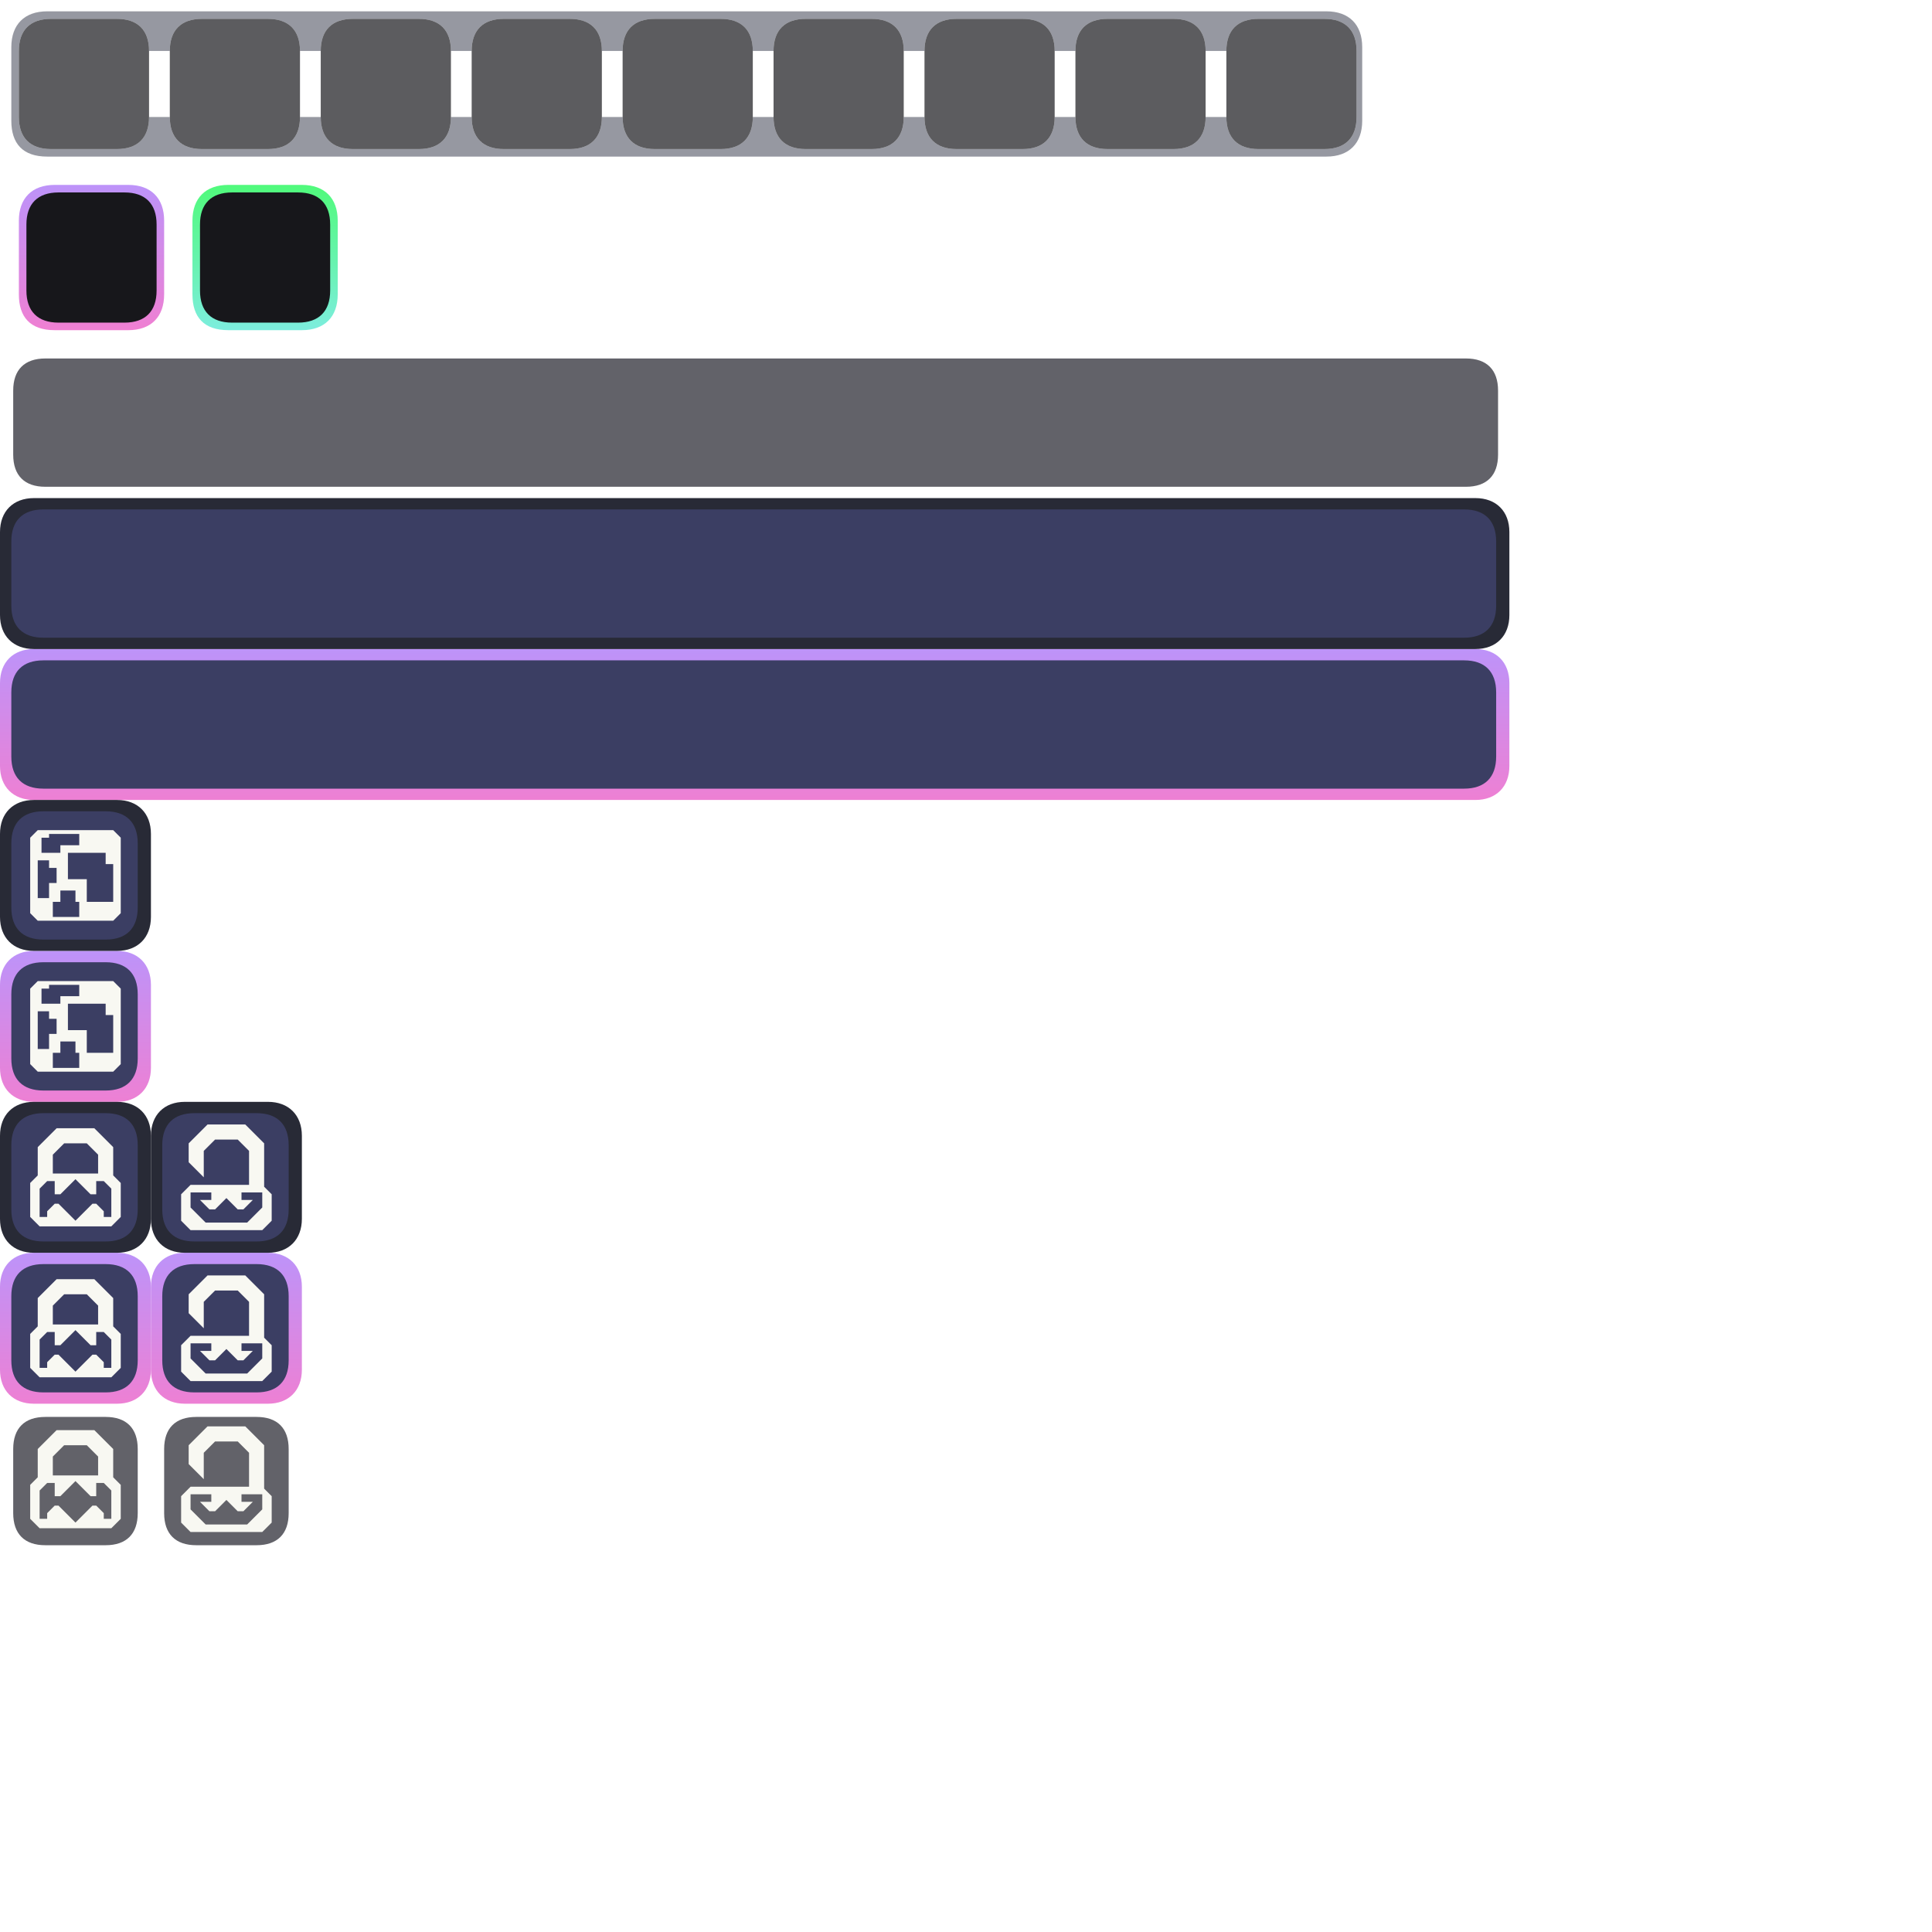
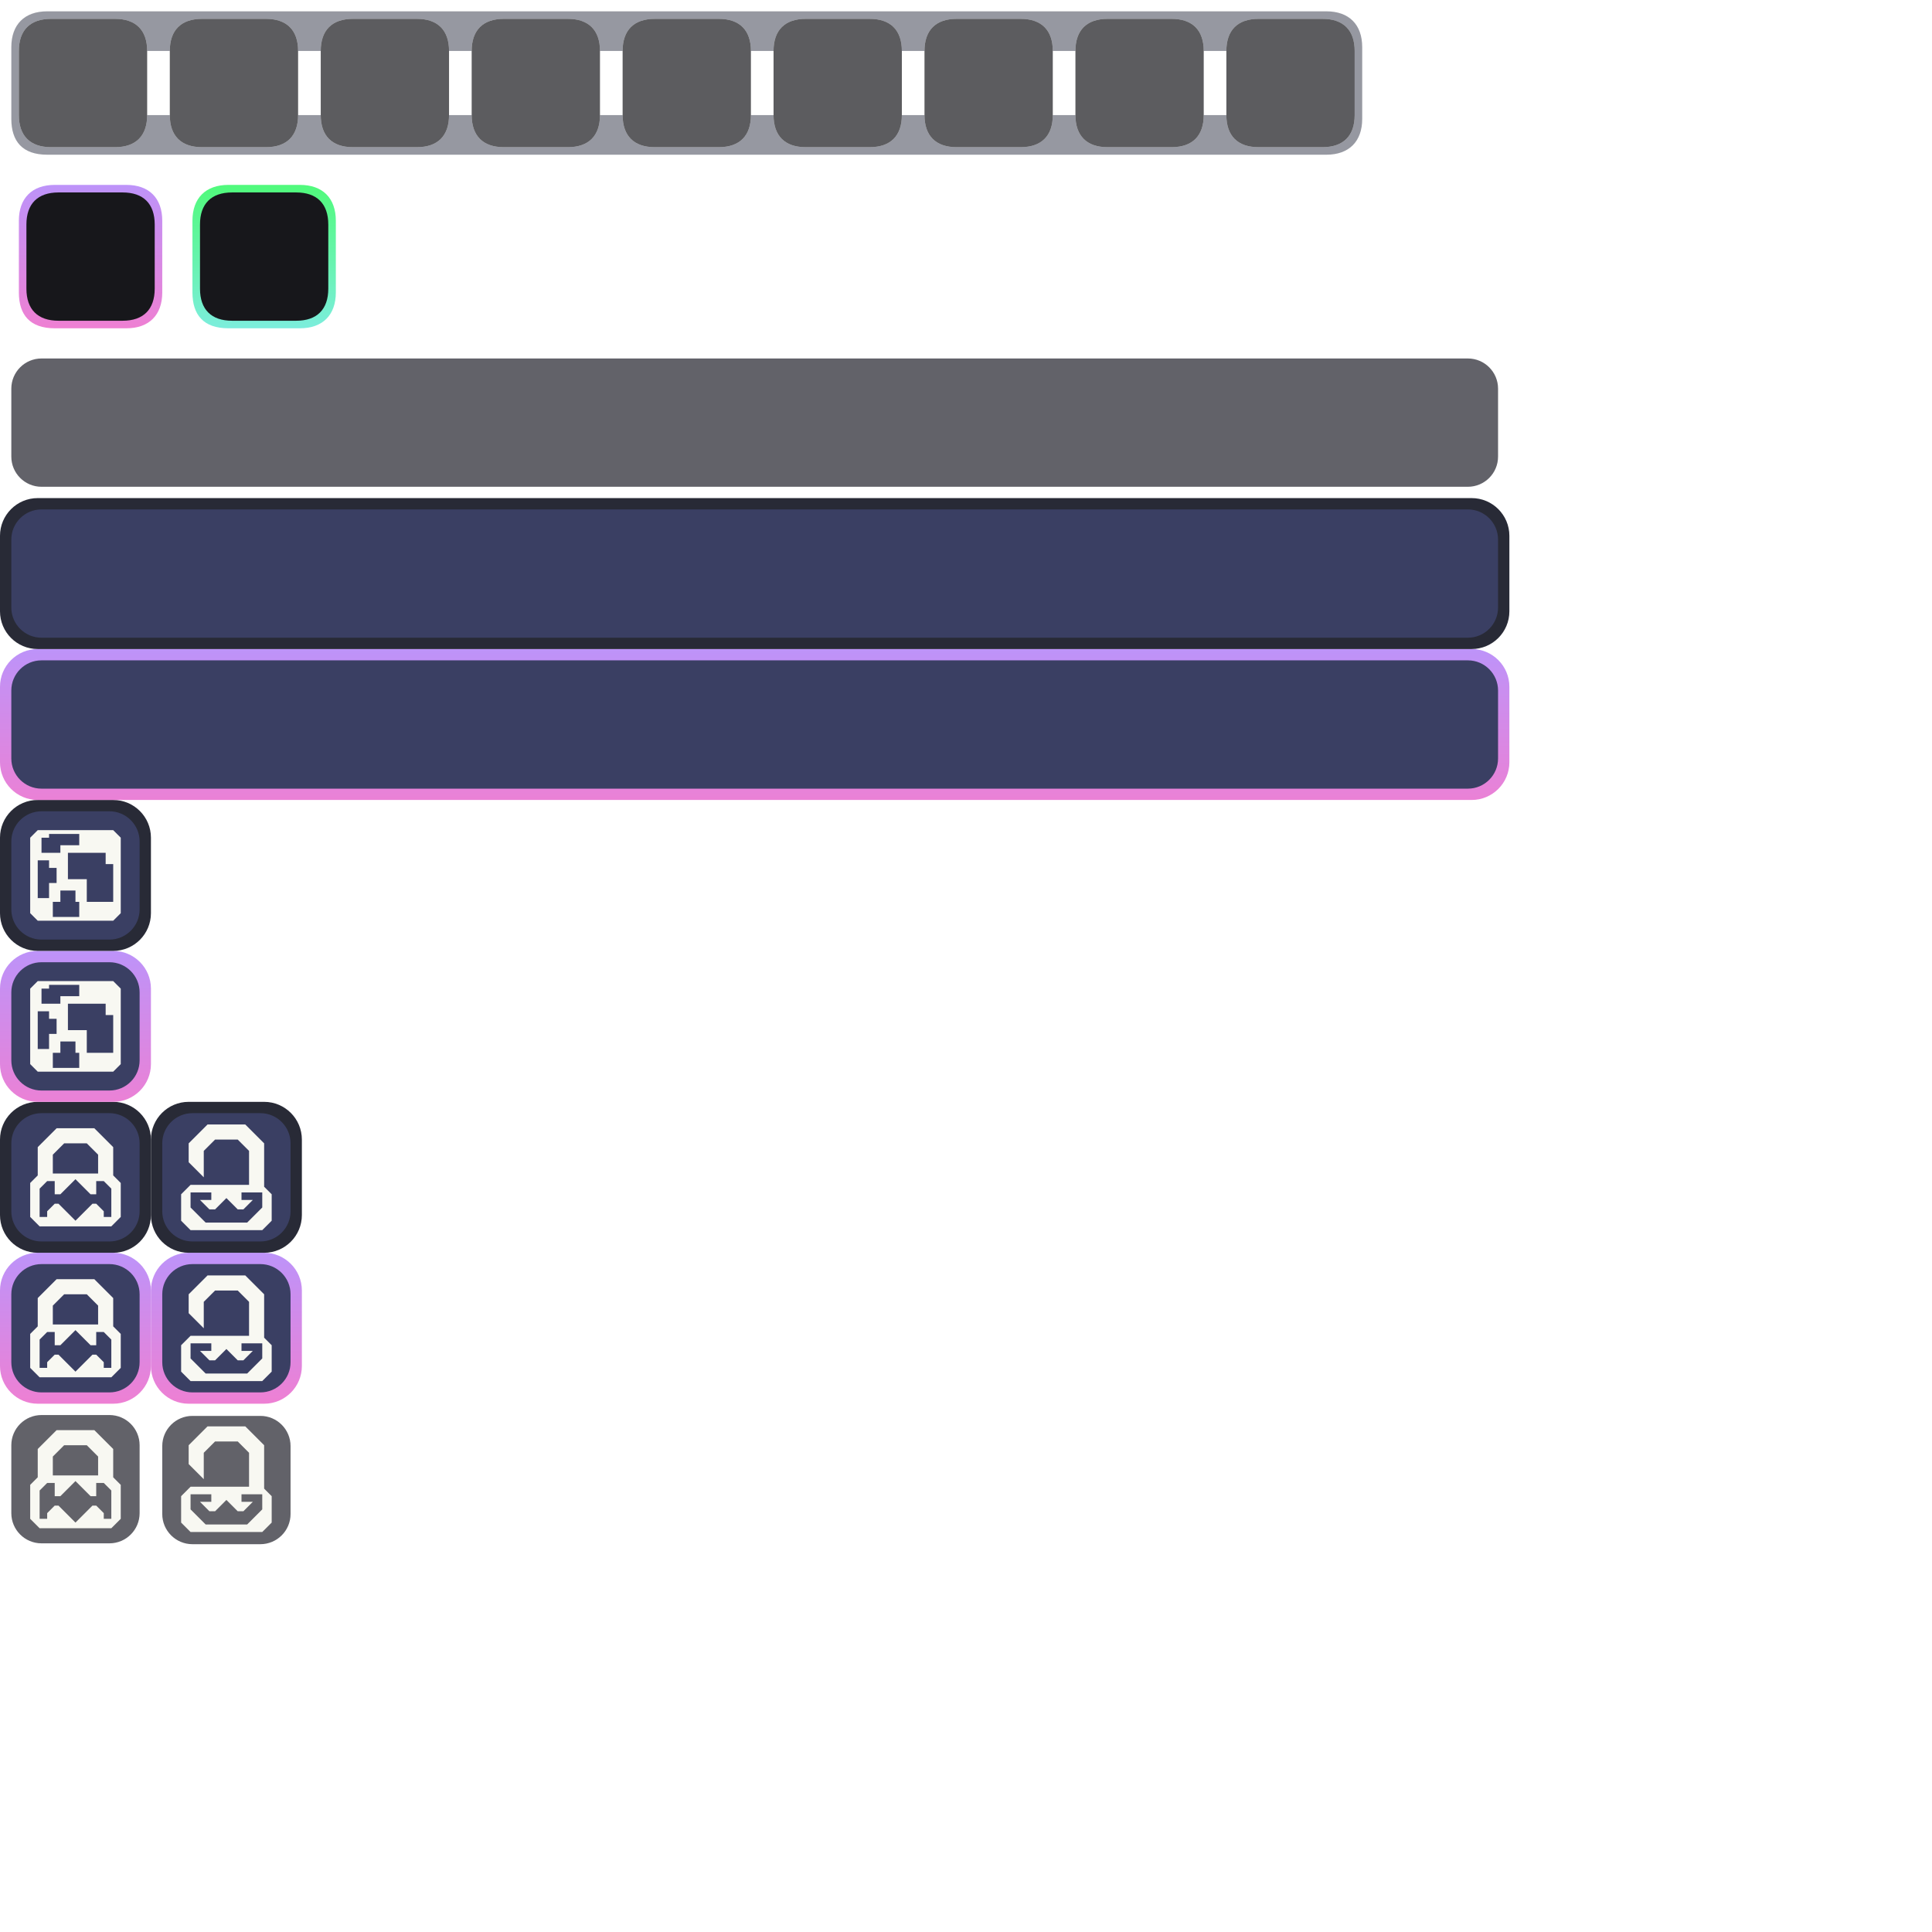
<svg xmlns="http://www.w3.org/2000/svg" xmlns:xlink="http://www.w3.org/1999/xlink" version="1.1" id="svg2" width="1024" height="1024" viewBox="0 0 1024 1024" xml:space="preserve">
  <defs id="defs6">
    <linearGradient id="linearGradient18673">
      <stop style="stop-color:#ff79c6;stop-opacity:1;" offset="0" id="stop18669" />
      <stop style="stop-color:#bd93f9;stop-opacity:1;" offset="1" id="stop18671" />
    </linearGradient>
    <linearGradient id="linearGradient17209">
      <stop style="stop-color:#8be9fd;stop-opacity:1;" offset="0" id="stop17207" />
      <stop style="stop-color:#50fa7b;stop-opacity:1;" offset="1" id="stop17205" />
    </linearGradient>
-     <linearGradient id="linearGradient4003">
-       <stop style="stop-color:#ff79c6;stop-opacity:1;" offset="0" id="stop3999" />
-       <stop style="stop-color:#bd93f9;stop-opacity:1;" offset="1" id="stop4001" />
+     <linearGradient xlink:href="#linearGradient17209" id="linearGradient17211" x1="139.5" y1="200" x2="139.5" y2="98" gradientUnits="userSpaceOnUse" gradientTransform="translate(0.5)" />
+     <linearGradient xlink:href="#linearGradient18673" id="linearGradient18675" x1="48" y1="200" x2="48" y2="98" gradientUnits="userSpaceOnUse" />
+     <linearGradient xlink:href="#linearGradient6" id="linearGradient4" x1="400" y1="240" x2="400" y2="356" gradientUnits="userSpaceOnUse" />
+     <linearGradient id="linearGradient6">
+       <stop style="stop-color:#bd93f9;stop-opacity:1" offset="0" id="stop7" />
+       <stop style="stop-color:#ff79c6;stop-opacity:1" offset="1" id="stop8" />
    </linearGradient>
-     <linearGradient xlink:href="#linearGradient4003" id="linearGradient4005" x1="155" y1="453" x2="155" y2="344" gradientUnits="userSpaceOnUse" />
-     <linearGradient xlink:href="#linearGradient4003" id="linearGradient14438" gradientUnits="userSpaceOnUse" x1="44" y1="453" x2="44" y2="344" gradientTransform="translate(0,160)" />
-     <linearGradient xlink:href="#linearGradient4003" id="linearGradient14598" gradientUnits="userSpaceOnUse" gradientTransform="translate(-63,145)" x1="102" y1="628" x2="102" y2="519" />
-     <linearGradient xlink:href="#linearGradient4003" id="linearGradient14677" gradientUnits="userSpaceOnUse" gradientTransform="translate(17,145)" x1="102" y1="628" x2="102" y2="519" />
-     <linearGradient xlink:href="#linearGradient17209" id="linearGradient17211" x1="143" y1="200" x2="143" y2="98" gradientUnits="userSpaceOnUse" gradientTransform="translate(0.5)" />
-     <linearGradient xlink:href="#linearGradient18673" id="linearGradient18675" x1="49" y1="200" x2="49" y2="98" gradientUnits="userSpaceOnUse" />
+     <linearGradient xlink:href="#linearGradient6" id="linearGradient11" gradientUnits="userSpaceOnUse" x1="40" y1="240" x2="40" y2="356" />
+     <linearGradient xlink:href="#linearGradient6" id="linearGradient11-6" gradientUnits="userSpaceOnUse" x1="40" y1="240" x2="40" y2="348" />
+     <linearGradient xlink:href="#linearGradient6" id="linearGradient11-6-9" gradientUnits="userSpaceOnUse" x1="40" y1="240" x2="40" y2="348" />
  </defs>
-   <g id="layer4" style="display:inline">
-     <g id="g26018">
-       <path d="M 18,424 C 7,424 0,417 0,406 v -44 c 0,-11 7,-18 18,-18 h 764 c 11,0 18,7 18,18 v 44 c 0,11 -7,18 -18,18 H 18" style="display:inline;fill:url(#linearGradient4005);fill-opacity:1;fill-rule:evenodd;stroke:#000000;stroke-width:0;stroke-linecap:butt;stroke-linejoin:miter;stroke-miterlimit:4;stroke-dasharray:none;stroke-opacity:1" id="path5989-9" />
-       <path d="m 793,367 v 34 c 0,11 -6,17 -17,17 H 23 C 12,418 6,412 6,401 V 367 C 6,356 12,350 23,350 h 753 c 11,0 17,6 17,17 z" style="display:inline;fill:#3b3e63;fill-opacity:1;stroke:#000000;stroke-width:0;stroke-linecap:butt;stroke-linejoin:miter;stroke-miterlimit:4;stroke-dasharray:none;stroke-opacity:1" id="path5696-3-1" />
-       <path d="M 18,584 C 7,584 0,577 0,566 v -44 c 0,-11 7,-18 18,-18 h 44 c 11,0 18,7 18,18 v 44 c 0,11 -7,18 -18,18 H 18" style="display:inline;fill:url(#linearGradient14438);fill-opacity:1;fill-rule:evenodd;stroke:#000000;stroke-width:0;stroke-linecap:butt;stroke-linejoin:miter;stroke-miterlimit:4;stroke-dasharray:none;stroke-opacity:1" id="path5989-9-7" />
-       <path d="m 73,527 v 34 c 0,11 -6,17 -17,17 H 23 C 12,578 6,572 6,561 v -34 c 0,-11 6,-17 17,-17 h 33 c 11,0 17,6 17,17 z" style="display:inline;fill:#3b3e63;fill-opacity:1;stroke:#000000;stroke-width:0;stroke-linecap:butt;stroke-linejoin:miter;stroke-miterlimit:4;stroke-dasharray:none;stroke-opacity:1" id="path5696-3-1-5" />
-       <path d="M 18,744 C 7,744 0,737 0,726 v -44 c 0,-11 7,-18 18,-18 h 44 c 11,0 18,7 18,18 v 44 c 0,11 -7,18 -18,18 H 18" style="display:inline;fill:url(#linearGradient14598);fill-opacity:1;fill-rule:evenodd;stroke:#000000;stroke-width:0;stroke-linecap:butt;stroke-linejoin:miter;stroke-miterlimit:4;stroke-dasharray:none;stroke-opacity:1" id="path5989-9-7-2" />
-       <path d="m 73,687 v 34 c 0,11 -6,17 -17,17 H 23 C 12,738 6,732 6,721 v -34 c 0,-11 6,-17 17,-17 h 33 c 11,0 17,6 17,17 z" style="display:inline;fill:#3b3e63;fill-opacity:1;stroke:#000000;stroke-width:0;stroke-linecap:butt;stroke-linejoin:miter;stroke-miterlimit:4;stroke-dasharray:none;stroke-opacity:1" id="path5696-3-1-5-7" />
-       <path d="m 98,744 c -11,0 -18,-7 -18,-18 v -44 c 0,-11 7,-18 18,-18 h 44 c 11,0 18,7 18,18 v 44 c 0,11 -7,18 -18,18 H 98" style="display:inline;fill:url(#linearGradient14677);fill-opacity:1;fill-rule:evenodd;stroke:#000000;stroke-width:0;stroke-linecap:butt;stroke-linejoin:miter;stroke-miterlimit:4;stroke-dasharray:none;stroke-opacity:1" id="path5989-9-7-2-3" />
-       <path d="m 153,687 v 34 c 0,11 -6,17 -17,17 h -33 c -11,0 -17,-6 -17,-17 v -34 c 0,-11 6,-17 17,-17 h 33 c 11,0 17,6 17,17 z" style="display:inline;fill:#3b3e63;fill-opacity:1;stroke:#000000;stroke-width:0;stroke-linecap:butt;stroke-linejoin:miter;stroke-miterlimit:4;stroke-dasharray:none;stroke-opacity:1" id="path5696-3-1-5-7-6" />
-       <path d="m 794,207 v 34 c 0,11 -6,17 -17,17 H 24 C 13,258 7,252 7,241 v -34 c 0,-11 6,-17 17,-17 h 753 c 11,0 17,6 17,17 z" style="display:inline;fill:#1e1f29;fill-opacity:0.698;stroke:#000000;stroke-width:0;stroke-linecap:butt;stroke-linejoin:miter;stroke-miterlimit:4;stroke-dasharray:none;stroke-opacity:1" id="path5696" />
-       <path d="M 18,344 C 7,344 5e-7,337 5e-7,326 L 2.5e-7,282 C 5e-7,271 7,264 18,264 h 764 c 11,0 18,7 18,18 v 44 c 0,11 -7,18 -18,18 H 18" style="display:inline;fill:#282a36;fill-opacity:1;stroke:#000000;stroke-width:0;stroke-linecap:butt;stroke-linejoin:miter;stroke-miterlimit:4;stroke-dasharray:none;stroke-opacity:1" id="path5989" />
-       <path d="m 793,287 v 34 c 0,11 -6,17 -17,17 H 23 C 12,338 6,332 6,321 v -34 c 0,-11 6,-17 17,-17 h 753 c 11,0 17,6 17,17 z" style="display:inline;fill:#3b3e63;fill-opacity:1;stroke:#000000;stroke-width:0;stroke-linecap:butt;stroke-linejoin:miter;stroke-miterlimit:4;stroke-dasharray:none;stroke-opacity:1" id="path5696-3" />
-       <path d="M 18,504 C 7,504 5e-7,497 5e-7,486 v -44 c 0,-11 7,-18 18,-18 h 44 c 11,0 18,7 18,18 v 44 c 0,11 -7,18 -18,18 H 18" style="display:inline;fill:#282a36;fill-opacity:1;stroke:#000000;stroke-width:0;stroke-linecap:butt;stroke-linejoin:miter;stroke-miterlimit:4;stroke-dasharray:none;stroke-opacity:1" id="path5989-6" />
-       <path d="m 73,447 v 34 c 0,11 -6,17 -17,17 H 23 C 12,498 6,492 6,481 v -34 c 0,-11 6,-17 17,-17 h 33 c 11,0 17,6 17,17 z" style="display:inline;fill:#3b3e63;fill-opacity:1;stroke:#000000;stroke-width:0;stroke-linecap:butt;stroke-linejoin:miter;stroke-miterlimit:4;stroke-dasharray:none;stroke-opacity:1" id="path5696-3-18" />
-       <path d="M 18,664 C 7,664 0,657 0,646 v -44 c 0,-11 7,-18 18,-18 h 44 c 11,0 18,7 18,18 v 44 c 0,11 -7,18 -18,18 H 18" style="display:inline;fill:#282a36;fill-opacity:1;stroke:#000000;stroke-width:0;stroke-linecap:butt;stroke-linejoin:miter;stroke-miterlimit:4;stroke-dasharray:none;stroke-opacity:1" id="path5989-6-2" />
-       <path d="m 73,607 v 34 c 0,11 -6,17 -17,17 H 23 C 12,658 6,652 6,641 v -34 c 0,-11 6,-17 17,-17 h 33 c 11,0 17,6 17,17 z" style="display:inline;fill:#3b3e63;fill-opacity:1;stroke:#000000;stroke-width:0;stroke-linecap:butt;stroke-linejoin:miter;stroke-miterlimit:4;stroke-dasharray:none;stroke-opacity:1" id="path5696-3-18-3" />
-       <path d="m 98,664 c -11,0 -18,-7 -18,-18 v -44 c 0,-11 7,-18 18,-18 h 44 c 11,0 18,7 18,18 v 44 c 0,11 -7,18 -18,18 H 98" style="display:inline;fill:#282a36;fill-opacity:1;stroke:#000000;stroke-width:0;stroke-linecap:butt;stroke-linejoin:miter;stroke-miterlimit:4;stroke-dasharray:none;stroke-opacity:1" id="path26164" />
-       <path d="m 153,607 v 34 c 0,11 -6,17 -17,17 h -33 c -11,0 -17,-6 -17,-17 v -34 c 0,-11 6,-17 17,-17 h 33 c 11,0 17,6 17,17 z" style="display:inline;fill:#3b3e63;fill-opacity:1;stroke:#000000;stroke-width:0;stroke-linecap:butt;stroke-linejoin:miter;stroke-miterlimit:4;stroke-dasharray:none;stroke-opacity:1" id="path26166" />
-       <path d="m 73,768 v 34 c 0,11 -6,17 -17,17 H 24 C 13,819 7,813 7,802 v -34 c 0,-11 6,-17 17,-17 h 32 c 11,0 17,6 17,17 z" style="display:inline;fill:#1e1f29;fill-opacity:0.698;stroke:#000000;stroke-width:0;stroke-linecap:butt;stroke-linejoin:miter;stroke-miterlimit:4;stroke-dasharray:none;stroke-opacity:1" id="path26195" />
-       <path d="m 153,768 v 34 c 0,11 -6,17 -17,17 h -32 c -11,0 -17,-6 -17,-17 v -34 c 0,-11 6,-17 17,-17 h 32 c 11,0 17,6 17,17 z" style="display:inline;fill:#1e1f29;fill-opacity:0.698;stroke:#000000;stroke-width:0;stroke-linecap:butt;stroke-linejoin:miter;stroke-miterlimit:4;stroke-dasharray:none;stroke-opacity:1" id="path26195-5" />
+   <g id="g11" style="display:inline">
+     <g id="g15" style="display:inline">
+       <rect style="display:inline;fill:#1e1f29;fill-opacity:0.699;fill-rule:evenodd;stroke-width:2;stroke-linecap:square;stroke-linejoin:round;stroke-miterlimit:0" id="rect10-9" width="68" height="68" x="86" y="750.456" rx="16" ry="16" />
+       <g id="g6-1-2" transform="translate(80,424)" style="display:inline">
+         <rect style="display:inline;fill:url(#linearGradient11-6-9);fill-opacity:1;fill-rule:evenodd;stroke-width:2;stroke-linecap:square;stroke-linejoin:round;stroke-miterlimit:0" id="rect5-8-3" width="80" height="80" x="0" y="240" rx="20" ry="20" />
+         <rect style="display:inline;fill:#3a3f63;fill-rule:evenodd;stroke-width:2;stroke-linecap:square;stroke-linejoin:round;stroke-miterlimit:0" id="rect6-7-7" width="68" height="68" x="6" y="246" rx="16" ry="16" />
+       </g>
+       <g id="g12-3" transform="translate(80,424)" style="display:inline">
+         <rect style="display:inline;opacity:1;fill:#282a36;fill-rule:evenodd;stroke-width:2;stroke-linecap:square;stroke-linejoin:round;stroke-miterlimit:0" id="rect11-6" width="80" height="80" x="0" y="160" rx="20" ry="20" />
+         <rect style="display:inline;opacity:1;fill:#3a3f63;fill-rule:evenodd;stroke-width:2;stroke-linecap:square;stroke-linejoin:round;stroke-miterlimit:0" id="rect12-0" width="68" height="68" x="6" y="166" rx="16" ry="16" />
+       </g>
    </g>
-     <g id="g25982">
-       <path id="path25941" style="display:inline;fill:#f8f8f2;fill-opacity:1;stroke:none;stroke-width:1px;stroke-linecap:butt;stroke-linejoin:miter;stroke-opacity:1" class="UnoptimicedTransforms" d="m 110,756 -10,10 v 10 l 8,8 v -14 l 6,-6 h 12 l 6,6 v 18 h -31 l -5,5 v 14 l 5,5 h 38 l 5,-5 v -14 l -4,-4 v -23 l -10,-10 z m -9,36 h 11 v 4 h -6 l 5,5 h 3 l 6,-6 6,6 h 3 l 5,-5 h -6 v -4 h 11 v 8 l -8,8 h -22 l -8,-8 z" />
-       <path id="path25882" style="display:inline;fill:#f8f8f2;fill-opacity:1;stroke:none;stroke-width:1px;stroke-linecap:butt;stroke-linejoin:miter;stroke-opacity:1" class="UnoptimicedTransforms" d="m 110,676 -10,10 v 10 l 8,8 v -14 l 6,-6 h 12 l 6,6 v 18 h -31 l -5,5 v 14 l 5,5 h 38 l 5,-5 v -14 l -4,-4 v -23 l -10,-10 z m -9,36 h 11 v 4 h -6 l 5,5 h 3 l 6,-6 6,6 h 3 l 5,-5 h -6 v -4 h 11 v 8 l -8,8 h -22 l -8,-8 z" />
-       <path id="path25344" style="display:inline;fill:#f8f8f2;fill-opacity:1;stroke:none;stroke-width:1px;stroke-linecap:butt;stroke-linejoin:miter;stroke-opacity:1" class="UnoptimicedTransforms" d="m 110,596 -10,10 v 10 l 8,8 v -14 l 6,-6 h 12 l 6,6 v 18 h -31 l -5,5 v 14 l 5,5 h 38 l 5,-5 v -14 l -4,-4 v -23 l -10,-10 z m -9,36 h 11 v 4 h -6 l 5,5 h 3 l 6,-6 6,6 h 3 l 5,-5 h -6 v -4 h 11 v 8 l -8,8 h -22 l -8,-8 z" />
-       <path id="path25943-2" style="fill:#f8f8f2;fill-opacity:1;stroke:none;stroke-width:1px;stroke-linecap:butt;stroke-linejoin:miter;stroke-opacity:1" d="m 30,758 -10,10 v 15 l -4,4 v 18 l 5,5 h 38 l 5,-5 v -18 l -4,-4 V 768 L 50,758 Z m 4,8 h 12 l 6,6 v 10 H 28 v -10 z m 6,19 8,8 h 3 v -7 h 4 l 4,4 v 15 h -4 v -3 l -4,-4 h -2 l -9,9 -9,-9 h -2 l -4,4 v 3 h -4 v -15 l 4,-4 h 4 v 7 h 3 z" />
-       <path id="path25943" style="fill:#f8f8f2;fill-opacity:1;stroke:none;stroke-width:1px;stroke-linecap:butt;stroke-linejoin:miter;stroke-opacity:1" d="m 30,678 -10,10 v 15 l -4,4 v 18 l 5,5 h 38 l 5,-5 v -18 l -4,-4 V 688 L 50,678 Z m 4,8 h 12 l 6,6 v 10 H 28 v -10 z m 6,19 8,8 h 3 v -7 h 4 l 4,4 v 15 h -4 v -3 l -4,-4 h -2 l -9,9 -9,-9 h -2 l -4,4 v 3 h -4 v -15 l 4,-4 h 4 v 7 h 3 z" />
-       <path id="path25297" style="fill:#f8f8f2;fill-opacity:1;stroke:none;stroke-width:1px;stroke-linecap:butt;stroke-linejoin:miter;stroke-opacity:1" d="m 30,598 -10,10 v 15 l -4,4 v 18 l 5,5 h 38 l 5,-5 v -18 l -4,-4 V 608 L 50,598 Z m 4,8 h 12 l 6,6 v 10 H 28 v -10 z m 6,19 8,8 h 3 v -7 h 4 l 4,4 v 15 h -4 v -3 l -4,-4 h -2 l -9,9 -9,-9 h -2 l -4,4 v 3 h -4 v -15 l 4,-4 h 4 v 7 h 3 z" />
-       <path id="path25972" style="fill:#f8f8f2;stroke:none;stroke-width:1px;stroke-linecap:butt;stroke-linejoin:miter;stroke-opacity:1" d="m 20,520 -4,4 v 40 l 4,4 h 40 l 4,-4 v -40 l -4,-4 z m 6,2 h 16 v 6 H 32 v 4 H 22 v -8 h 4 z m 10,10 h 20 v 6 h 4 v 20 H 46 V 546 H 36 Z m -16,4 h 6 v 4 h 4 v 8 h -4 v 8 h -6 z m 12,16 h 8 v 6 h 2 v 8 H 28 v -8 h 4 z" />
-       <path id="path25276" style="fill:#f8f8f2;stroke:none;stroke-width:1px;stroke-linecap:butt;stroke-linejoin:miter;stroke-opacity:1" d="m 20,440 -4,4 v 40 l 4,4 h 40 l 4,-4 v -40 l -4,-4 z m 6,2 h 16 v 6 H 32 v 4 H 22 v -8 h 4 z m 10,10 h 20 v 6 h 4 v 20 H 46 V 466 H 36 Z m -16,4 h 6 v 4 h 4 v 8 h -4 v 8 h -6 z m 12,16 h 8 v 6 h 2 v 8 H 28 v -8 h 4 z" />
+     <g id="g14">
+       <rect style="display:inline;opacity:1;fill:#1e1f29;fill-opacity:0.699;fill-rule:evenodd;stroke-width:2;stroke-linecap:square;stroke-linejoin:round;stroke-miterlimit:0" id="rect10" width="68" height="68" x="6" y="750" rx="16" ry="16" />
+       <g id="g6-1" transform="translate(0,424)" style="display:inline">
+         <rect style="display:inline;fill:url(#linearGradient11-6);fill-opacity:1;fill-rule:evenodd;stroke-width:2;stroke-linecap:square;stroke-linejoin:round;stroke-miterlimit:0" id="rect5-8" width="80" height="80" x="0" y="240" rx="20" ry="20" />
+         <rect style="display:inline;fill:#3a3f63;fill-rule:evenodd;stroke-width:2;stroke-linecap:square;stroke-linejoin:round;stroke-miterlimit:0" id="rect6-7" width="68" height="68" x="6" y="246" rx="16" ry="16" />
+       </g>
+       <g id="g12" transform="translate(0,424)" style="display:inline">
+         <rect style="display:inline;opacity:1;fill:#282a36;fill-rule:evenodd;stroke-width:2;stroke-linecap:square;stroke-linejoin:round;stroke-miterlimit:0" id="rect11" width="80" height="80" x="0" y="160" rx="20" ry="20" />
+         <rect style="display:inline;opacity:1;fill:#3a3f63;fill-rule:evenodd;stroke-width:2;stroke-linecap:square;stroke-linejoin:round;stroke-miterlimit:0" id="rect12" width="68" height="68" x="6" y="166" rx="16" ry="16" />
+       </g>
    </g>
-     <g id="g25996">
-       <path d="m 87,117 v 39 c 0,12 -7,19 -19,19 H 29 c -13,0 -19,-7 -19,-19 v -39 c 0,-12 7,-19 19,-19 h 39 c 12,0 19,7 19,19 z" style="display:inline;fill:url(#linearGradient18675);fill-opacity:1;stroke:#000000;stroke-width:0;stroke-linecap:butt;stroke-linejoin:miter;stroke-miterlimit:4;stroke-dasharray:none;stroke-opacity:1" id="path3158" />
-       <path d="m 179,117 v 39 c 0,12 -7,19 -19,19 h -39 c -13,0 -19,-7 -19,-19 v -39 c 0,-12 7,-19 19,-19 h 39 c 12,0 19,7 19,19 z" style="display:inline;fill:url(#linearGradient17211);fill-opacity:1;stroke:#000000;stroke-width:0;stroke-linecap:butt;stroke-linejoin:miter;stroke-miterlimit:4;stroke-dasharray:none;stroke-opacity:1" id="path5473" />
-       <path d="m 83,119 -4e-6,35 c -10e-7,11 -6,17 -17,17 h -35 c -11,0 -17,-6 -17,-17 l 4e-6,-35 c 1e-6,-11 6,-17 17,-17 h 35 C 77,102 83,108 83,119 Z m 92,0 -1e-5,35 c 0,11 -6,17 -17,17 h -35 c -11,0 -17,-6 -17,-17 v -35 c 0,-11 6,-17 17,-17 h 35 C 169,102 175,108 175,119 Z" style="display:inline;fill:#17171b;fill-opacity:1;stroke:#000000;stroke-width:0;stroke-linecap:butt;stroke-linejoin:miter;stroke-miterlimit:4;stroke-dasharray:none;stroke-opacity:0.805" id="path3119" />
-       <path id="path3158-7" style="display:inline;fill:#2e3244;fill-opacity:0.503;stroke:#000000;stroke-width:0;stroke-linecap:butt;stroke-linejoin:miter;stroke-miterlimit:4;stroke-dasharray:none;stroke-opacity:1" d="M 25,6 C 13,6 6,13 6,25 v 39 c 0,12 6,19 19,19 h 678 c 12,0 19,-7 19,-19 V 25 C 722,13 715,6 703,6 Z m 2,4 h 35 c 11,0 17,6 17,17 h 11 c 10e-7,-11 6,-17 17,-17 h 35 c 11,0 17,6 17,17 h 11 c 0,-11 6,-17 17,-17 h 35 c 11,0 17,6 17,17 h 11 c 0,-11 6,-17 17,-17 h 35 c 11,0 17,6 17,17 h 11 c 0,-11 6,-17 17,-17 h 35 c 11,0 17,6 17,17 h 11 c 0,-11 6,-17 17,-17 h 35 c 11,0 17,6 17,17 h 11 c 0,-11 6,-17 17,-17 h 35 c 11,0 17,6 17,17 h 11 c 0,-11 6,-17 17,-17 h 35 c 11,0 17,6 17,17 h 11 c 0,-11 6,-17 17,-17 h 35 c 11,0 17,6 17,17 v 35 c 0,11 -6,17 -17,17 h -35 c -11,0 -17,-6 -17,-17 h -11 c 0,11 -6,17 -17,17 h -35 c -11,0 -17,-6 -17,-17 h -11 c 0,11 -6,17 -17,17 h -35 c -11,0 -17,-6 -17,-17 h -11 c 0,11 -6,17 -17,17 h -35 c -11,0 -17,-6 -17,-17 h -11 c 0,11 -6,17 -17,17 h -35 c -11,0 -17,-6 -17,-17 h -11 c 0,11 -6,17 -17,17 h -35 c -11,0 -17,-6 -17,-17 h -11 c 0,11 -6,17 -17,17 h -35 c -11,0 -17,-6 -17,-17 h -11 c 0,11 -6,17 -17,17 H 107 C 96,79 90,73 90,62 H 79 c -10e-7,11 -6,17 -17,17 H 27 C 16,79 10,73 10,62 V 27 c 10e-7,-11 6,-17 17,-17 z" />
-       <path style="display:inline;fill:#17181c;fill-opacity:0.701;stroke:#000000;stroke-width:0;stroke-linecap:butt;stroke-linejoin:miter;stroke-miterlimit:4;stroke-dasharray:none;stroke-opacity:1" d="M 79,27 79,62 c -10e-7,11 -6,17 -17,17 h -35 c -11,0 -17,-6 -17,-17 L 10,27 c 10e-7,-11 6,-17 17,-17 h 35 c 11,0 17,6 17,17 z M 159,27 l -1e-5,35 c 0,11 -6,17 -17,17 h -35 c -11,0 -17,-6 -17,-17 l 4e-6,-35 c 10e-7,-11 6,-17 17,-17 h 35 C 153,10 159,16 159,27 Z m 80,0 -1e-5,35 c 0,11 -6,17 -17,17 H 187 C 176,79 170,73 170,62 V 27 c 0,-11 6,-17 17,-17 h 35 c 11,0 17,6 17,17 z M 319,27 l -10e-6,35 c 0,11 -6,17 -17,17 h -35 c -11,0 -17,-6 -17,-17 L 250,27 c 0,-11 6,-17 17,-17 h 35 C 313,10 319,16 319,27 Z m 80,0 -10e-6,35 c 0,11 -6,17 -17,17 h -35 c -11,0 -17,-6 -17,-17 V 27 c 0,-11 6,-17 17,-17 h 35 C 393,10 399,16 399,27 Z m 80,0 -10e-6,35 c 0,11 -6,17 -17,17 h -35 c -11,0 -17,-6 -17,-17 V 27 c 0,-11 6,-17 17,-17 h 35 C 473,10 479,16 479,27 Z m 80,0 -10e-6,35 c 0,11 -6,17 -17,17 h -35 c -11,0 -17,-6 -17,-17 L 490,27 c 0,-11 6,-17 17,-17 h 35 C 553,10 559,16 559,27 Z M 639,27 639,62 c 0,11 -6,17 -17,17 h -35 c -11,0 -17,-6 -17,-17 l 10e-6,-35 c 0,-11 6,-17 17,-17 h 35 c 11,0 17,6 17,17 z m 80,0 L 719,62 c 0,11 -6,17 -17,17 h -35 c -11,0 -17,-6 -17,-17 l 10e-6,-35 c 0,-11 6,-17 17,-17 h 35 c 11,0 17,6 17,17 z" id="path19954-5-7-5-3-6-6" />
+     <g id="g13" style="display:inline">
+       <g id="g6" transform="translate(0,264)" style="display:inline">
+         <rect style="display:inline;fill:url(#linearGradient11);fill-opacity:1;fill-rule:evenodd;stroke-width:2;stroke-linecap:square;stroke-linejoin:round;stroke-miterlimit:0" id="rect5" width="80" height="80" x="0" y="240" rx="20" ry="20" />
+         <rect style="display:inline;fill:#3a3f63;fill-rule:evenodd;stroke-width:2;stroke-linecap:square;stroke-linejoin:round;stroke-miterlimit:0" id="rect6" width="68" height="68" x="6" y="246" rx="16" ry="16" />
+       </g>
+       <g id="g10" transform="translate(0,264)" style="display:inline">
+         <rect style="display:inline;opacity:1;fill:#282a36;fill-rule:evenodd;stroke-width:2;stroke-linecap:square;stroke-linejoin:round;stroke-miterlimit:0" id="rect7" width="80" height="80" x="0" y="160" rx="20" ry="20" />
+         <rect style="display:inline;opacity:1;fill:#3a3f63;fill-rule:evenodd;stroke-width:2;stroke-linecap:square;stroke-linejoin:round;stroke-miterlimit:0" id="rect8" width="68" height="68" x="6" y="166" rx="16" ry="16" />
+       </g>
    </g>
  </g>
+   <g id="g8" transform="translate(0,104)" style="display:inline">
+     <rect style="display:inline;fill:url(#linearGradient4);fill-opacity:1;fill-rule:evenodd;stroke-width:2;stroke-linecap:square;stroke-linejoin:round;stroke-miterlimit:0" id="rect2-2" width="800" height="80" x="0" y="240" rx="20" ry="20" />
+     <rect style="display:inline;fill:#3a3f63;fill-rule:evenodd;stroke-width:2;stroke-linecap:square;stroke-linejoin:round;stroke-miterlimit:0" id="rect3-9" width="788" height="68" x="6" y="246" rx="16" ry="16" />
+   </g>
+   <g id="g9" transform="translate(0,104)" style="display:inline">
+     <rect style="display:inline;opacity:1;fill:#282a36;fill-rule:evenodd;stroke-width:2;stroke-linecap:square;stroke-linejoin:round;stroke-miterlimit:0" id="rect2" width="800" height="80" x="0" y="160" rx="20" ry="20" />
+     <rect style="display:inline;opacity:1;fill:#3a3f63;fill-rule:evenodd;stroke-width:2;stroke-linecap:square;stroke-linejoin:round;stroke-miterlimit:0" id="rect3" width="788" height="68" x="6" y="166" rx="16" ry="16" />
+   </g>
+   <rect style="display:inline;opacity:1;fill:#1e1f29;fill-opacity:0.699;fill-rule:evenodd;stroke-width:2;stroke-linecap:square;stroke-linejoin:round;stroke-miterlimit:0" id="rect4" width="788" height="68" x="6" y="166" rx="16" ry="16" transform="translate(0,24)" />
+   <g id="g25982" style="display:inline">
+     <path id="path25941" style="display:inline;fill:#f8f8f2;fill-opacity:1;stroke:none;stroke-width:1px;stroke-linecap:butt;stroke-linejoin:miter;stroke-opacity:1" class="UnoptimicedTransforms" d="m 110,756 -10,10 v 10 l 8,8 v -14 l 6,-6 h 12 l 6,6 v 18 h -31 l -5,5 v 14 l 5,5 h 38 l 5,-5 v -14 l -4,-4 v -23 l -10,-10 z m -9,36 h 11 v 4 h -6 l 5,5 h 3 l 6,-6 6,6 h 3 l 5,-5 h -6 v -4 h 11 v 8 l -8,8 h -22 l -8,-8 z" />
+     <path id="path25882" style="display:inline;fill:#f8f8f2;fill-opacity:1;stroke:none;stroke-width:1px;stroke-linecap:butt;stroke-linejoin:miter;stroke-opacity:1" class="UnoptimicedTransforms" d="m 110,676 -10,10 v 10 l 8,8 v -14 l 6,-6 h 12 l 6,6 v 18 h -31 l -5,5 v 14 l 5,5 h 38 l 5,-5 v -14 l -4,-4 v -23 l -10,-10 z m -9,36 h 11 v 4 h -6 l 5,5 h 3 l 6,-6 6,6 h 3 l 5,-5 h -6 v -4 h 11 v 8 l -8,8 h -22 l -8,-8 z" />
+     <path id="path25344" style="display:inline;fill:#f8f8f2;fill-opacity:1;stroke:none;stroke-width:1px;stroke-linecap:butt;stroke-linejoin:miter;stroke-opacity:1" class="UnoptimicedTransforms" d="m 110,596 -10,10 v 10 l 8,8 v -14 l 6,-6 h 12 l 6,6 v 18 h -31 l -5,5 v 14 l 5,5 h 38 l 5,-5 v -14 l -4,-4 v -23 l -10,-10 z m -9,36 h 11 v 4 h -6 l 5,5 h 3 l 6,-6 6,6 h 3 l 5,-5 h -6 v -4 h 11 v 8 l -8,8 h -22 l -8,-8 z" />
+     <path id="path25943-2" style="fill:#f8f8f2;fill-opacity:1;stroke:none;stroke-width:1px;stroke-linecap:butt;stroke-linejoin:miter;stroke-opacity:1" d="m 30,758 -10,10 v 15 l -4,4 v 18 l 5,5 h 38 l 5,-5 v -18 l -4,-4 V 768 L 50,758 Z m 4,8 h 12 l 6,6 v 10 H 28 v -10 z m 6,19 8,8 h 3 v -7 h 4 l 4,4 v 15 h -4 v -3 l -4,-4 h -2 l -9,9 -9,-9 h -2 l -4,4 v 3 h -4 v -15 l 4,-4 h 4 v 7 h 3 z" />
+     <path id="path25943" style="fill:#f8f8f2;fill-opacity:1;stroke:none;stroke-width:1px;stroke-linecap:butt;stroke-linejoin:miter;stroke-opacity:1" d="m 30,678 -10,10 v 15 l -4,4 v 18 l 5,5 h 38 l 5,-5 v -18 l -4,-4 V 688 L 50,678 Z m 4,8 h 12 l 6,6 v 10 H 28 v -10 z m 6,19 8,8 h 3 v -7 h 4 l 4,4 v 15 h -4 v -3 l -4,-4 h -2 l -9,9 -9,-9 h -2 l -4,4 v 3 h -4 v -15 l 4,-4 h 4 v 7 h 3 z" />
+     <path id="path25297" style="fill:#f8f8f2;fill-opacity:1;stroke:none;stroke-width:1px;stroke-linecap:butt;stroke-linejoin:miter;stroke-opacity:1" d="m 30,598 -10,10 v 15 l -4,4 v 18 l 5,5 h 38 l 5,-5 v -18 l -4,-4 V 608 L 50,598 Z m 4,8 h 12 l 6,6 v 10 H 28 v -10 z m 6,19 8,8 h 3 v -7 h 4 l 4,4 v 15 h -4 v -3 l -4,-4 h -2 l -9,9 -9,-9 h -2 l -4,4 v 3 h -4 v -15 l 4,-4 h 4 v 7 h 3 z" />
+     <path id="path25972" style="fill:#f8f8f2;stroke:none;stroke-width:1px;stroke-linecap:butt;stroke-linejoin:miter;stroke-opacity:1" d="m 20,520 -4,4 v 40 l 4,4 h 40 l 4,-4 v -40 l -4,-4 z m 6,2 h 16 v 6 H 32 v 4 H 22 v -8 h 4 z m 10,10 h 20 v 6 h 4 v 20 H 46 V 546 H 36 Z m -16,4 h 6 v 4 h 4 v 8 h -4 v 8 h -6 z m 12,16 h 8 v 6 h 2 v 8 H 28 v -8 h 4 z" />
+     <path id="path25276" style="fill:#f8f8f2;stroke:none;stroke-width:1px;stroke-linecap:butt;stroke-linejoin:miter;stroke-opacity:1" d="m 20,440 -4,4 v 40 l 4,4 h 40 l 4,-4 v -40 l -4,-4 z m 6,2 h 16 v 6 H 32 v 4 H 22 v -8 h 4 z m 10,10 h 20 v 6 h 4 v 20 H 46 V 466 H 36 Z m -16,4 h 6 v 4 h 4 v 8 h -4 v 8 h -6 z m 12,16 h 8 v 6 h 2 v 8 H 28 v -8 h 4 z" />
+   </g>
+   <g id="g3" style="display:inline">
+     <path d="m 178,117 1e-5,38 c 0,12 -7,19 -19,19 h -38 c -13,0 -19,-7 -19,-19 L 102,117 c 0,-12 7,-19 19,-19 h 38 c 12,0 19,7 19,19 z" style="display:inline;fill:url(#linearGradient17211);fill-opacity:1;stroke:#000000;stroke-width:0;stroke-linecap:butt;stroke-linejoin:miter;stroke-miterlimit:4;stroke-dasharray:none;stroke-opacity:1" id="path5473" />
+     <path style="display:inline;fill:#17171b;fill-opacity:1;stroke:#000000;stroke-width:0;stroke-linecap:butt;stroke-linejoin:miter;stroke-miterlimit:4;stroke-dasharray:none;stroke-opacity:0.805" d="m 174,119 v 34 c 0,11 -6,17 -17,17 h -34 c -11,0 -17,-6 -17,-17 l -1e-5,-34 c 0,-11 6,-17 17,-17 h 34 C 168,102 174,108 174,119 Z" id="path1" />
+   </g>
+   <g id="g1" style="display:inline">
+     <path d="m 86,117 v 38 c 0,12 -7,19 -19,19 H 29 c -13,0 -19,-7 -19,-19 v -38 c 0,-12 7,-19 19,-19 h 38 c 12,0 19,7 19,19 z" style="display:inline;fill:url(#linearGradient18675);fill-opacity:1;stroke:#000000;stroke-width:0;stroke-linecap:butt;stroke-linejoin:miter;stroke-miterlimit:4;stroke-dasharray:none;stroke-opacity:1" id="path3158" />
+     <path style="display:inline;fill:#17171b;fill-opacity:1;stroke:#000000;stroke-width:0;stroke-linecap:butt;stroke-linejoin:miter;stroke-miterlimit:4;stroke-dasharray:none;stroke-opacity:0.805" d="m 82,119 -4e-6,34 c -10e-7,11 -6,17 -17,17 h -34 c -11,0 -17,-6 -17,-17 l 4e-6,-34 c 1e-6,-11 6,-17 17,-17 h 34 C 76,102 82,108 82,119 Z" id="path3119" />
+   </g>
+   <g id="g2" transform="translate(401,7)">
+     <path id="path3158-7-6" style="display:inline;fill:#2e3244;fill-opacity:0.503;stroke:#000000;stroke-width:0;stroke-linecap:butt;stroke-linejoin:miter;stroke-miterlimit:4;stroke-dasharray:none;stroke-opacity:1" d="m -376,-1 c -12,0 -19,7 -19,19 v 38 c 0,12 6,19 19,19 h 678 c 12,0 19,-7 19,-19 V 18 C 321,6 314,-1 302,-1 Z m 2,4 h 34 c 11,0 17,6 17,17 h 12 c 0,-11 6,-17 17,-17 h 34 c 11,0 17,6 17,17 h 12 c 0,-11 6,-17 17,-17 h 34 c 11,0 17,6 17,17 h 12 c 0,-11 6,-17 17,-17 h 34 c 11,0 17,6 17,17 h 12 C -71,9 -65,3 -54,3 h 34 c 11,0 17,6 17,17 H 9 C 9,9 15,3 26,3 h 34 c 11,0 17,6 17,17 H 89 C 89,9 95,3 106,3 h 34 c 11,0 17,6 17,17 h 12 C 169,9 175,3 186,3 h 34 c 11,0 17,6 17,17 h 12 C 249,9 255,3 266,3 h 34 c 11,0 17,6 17,17 v 34 c 0,11 -6,17 -17,17 h -34 c -11,0 -17,-6 -17,-17 h -12 c 0,11 -6,17 -17,17 h -34 c -11,0 -17,-6 -17,-17 h -12 c 0,11 -6,17 -17,17 H 106 C 95,71 89,65 89,54 H 77 C 77,65 71,71 60,71 H 26 C 15,71 9,65 9,54 H -3 c 0,11 -6,17 -17,17 h -34 c -11,0 -17,-6 -17,-17 h -12 c 0,11 -6,17 -17,17 h -34 c -11,0 -17,-6 -17,-17 h -12 c 0,11 -6,17 -17,17 h -34 c -11,0 -17,-6 -17,-17 h -12 c 0,11 -6,17 -17,17 h -34 c -11,0 -17,-6 -17,-17 h -12 c 0,11 -6,17 -17,17 h -34 c -11,0 -17,-6 -17,-17 V 20 c 0,-11 6,-17 17,-17 z" />
+     <path style="display:inline;fill:#17181c;fill-opacity:0.701;stroke:#000000;stroke-width:0;stroke-linecap:butt;stroke-linejoin:miter;stroke-miterlimit:4;stroke-dasharray:none;stroke-opacity:1" d="m -323,20 v 34 c 0,11 -6,17 -17,17 h -34 c -11,0 -17,-6 -17,-17 V 20 c 0,-11 6,-17 17,-17 L -340,3 c 11,-2e-7 17,6 17,17 z m 80,0 -1e-5,34 c 0,11 -6,17 -17,17 h -34 c -11,0 -17,-6 -17,-17 V 20 c 0,-11 6,-17 17,-17 h 34 C -249,3 -243,9 -243,20 Z m 80,0 -1e-5,34 c 0,11 -6,17 -17,17 h -34 c -11,0 -17,-6 -17,-17 V 20 c 0,-11 6,-17 17,-17 h 34 c 11,0 17,6 17,17 z M -83,20 l -1e-5,34 c -3e-6,11 -6,17 -17,17 h -34 c -11,0 -17,-6 -17,-17 L -151,20 c 0,-11 6,-17 17,-17 h 34 C -89,3 -83,9 -83,20 Z m 80,0 -1e-5,34 c -3.2e-6,11 -6,17 -17,17 h -34 c -11,0 -17,-6 -17,-17 V 20 c 0,-11 6,-17 17,-17 h 34 C -9,3 -3,9 -3,20 Z m 80,0 -1e-5,34 c -3e-6,11 -6,17 -17,17 h -34 c -11,0 -17,-6 -17,-17 V 20 c 0,-11 6,-17 17,-17 h 34 C 71,3 77,9 77,20 Z m 80,0 -1e-5,34 c 0,11 -6,17 -17,17 h -34 c -11,0 -17,-6 -17,-17 L 89,20 c 3e-6,-11 6,-17 17,-17 h 34 C 151,3 157,9 157,20 Z m 80,0 -1e-5,34 c 0,11 -6,17 -17,17 h -34 c -11,0 -17,-6 -17,-17 l 1e-5,-34 c 0,-11 6,-17 17,-17 h 34 c 11,0 17,6 17,17 z m 80,0 L 317,54 c 0,11 -6,17 -17,17 h -34 c -11,0 -17,-6 -17,-17 l 1e-5,-34 c 0,-11 6,-17 17,-17 h 34 c 11,0 17,6 17,17 z" id="path19954-5-7-5-3-6-6-7" />
+   </g>
</svg>
